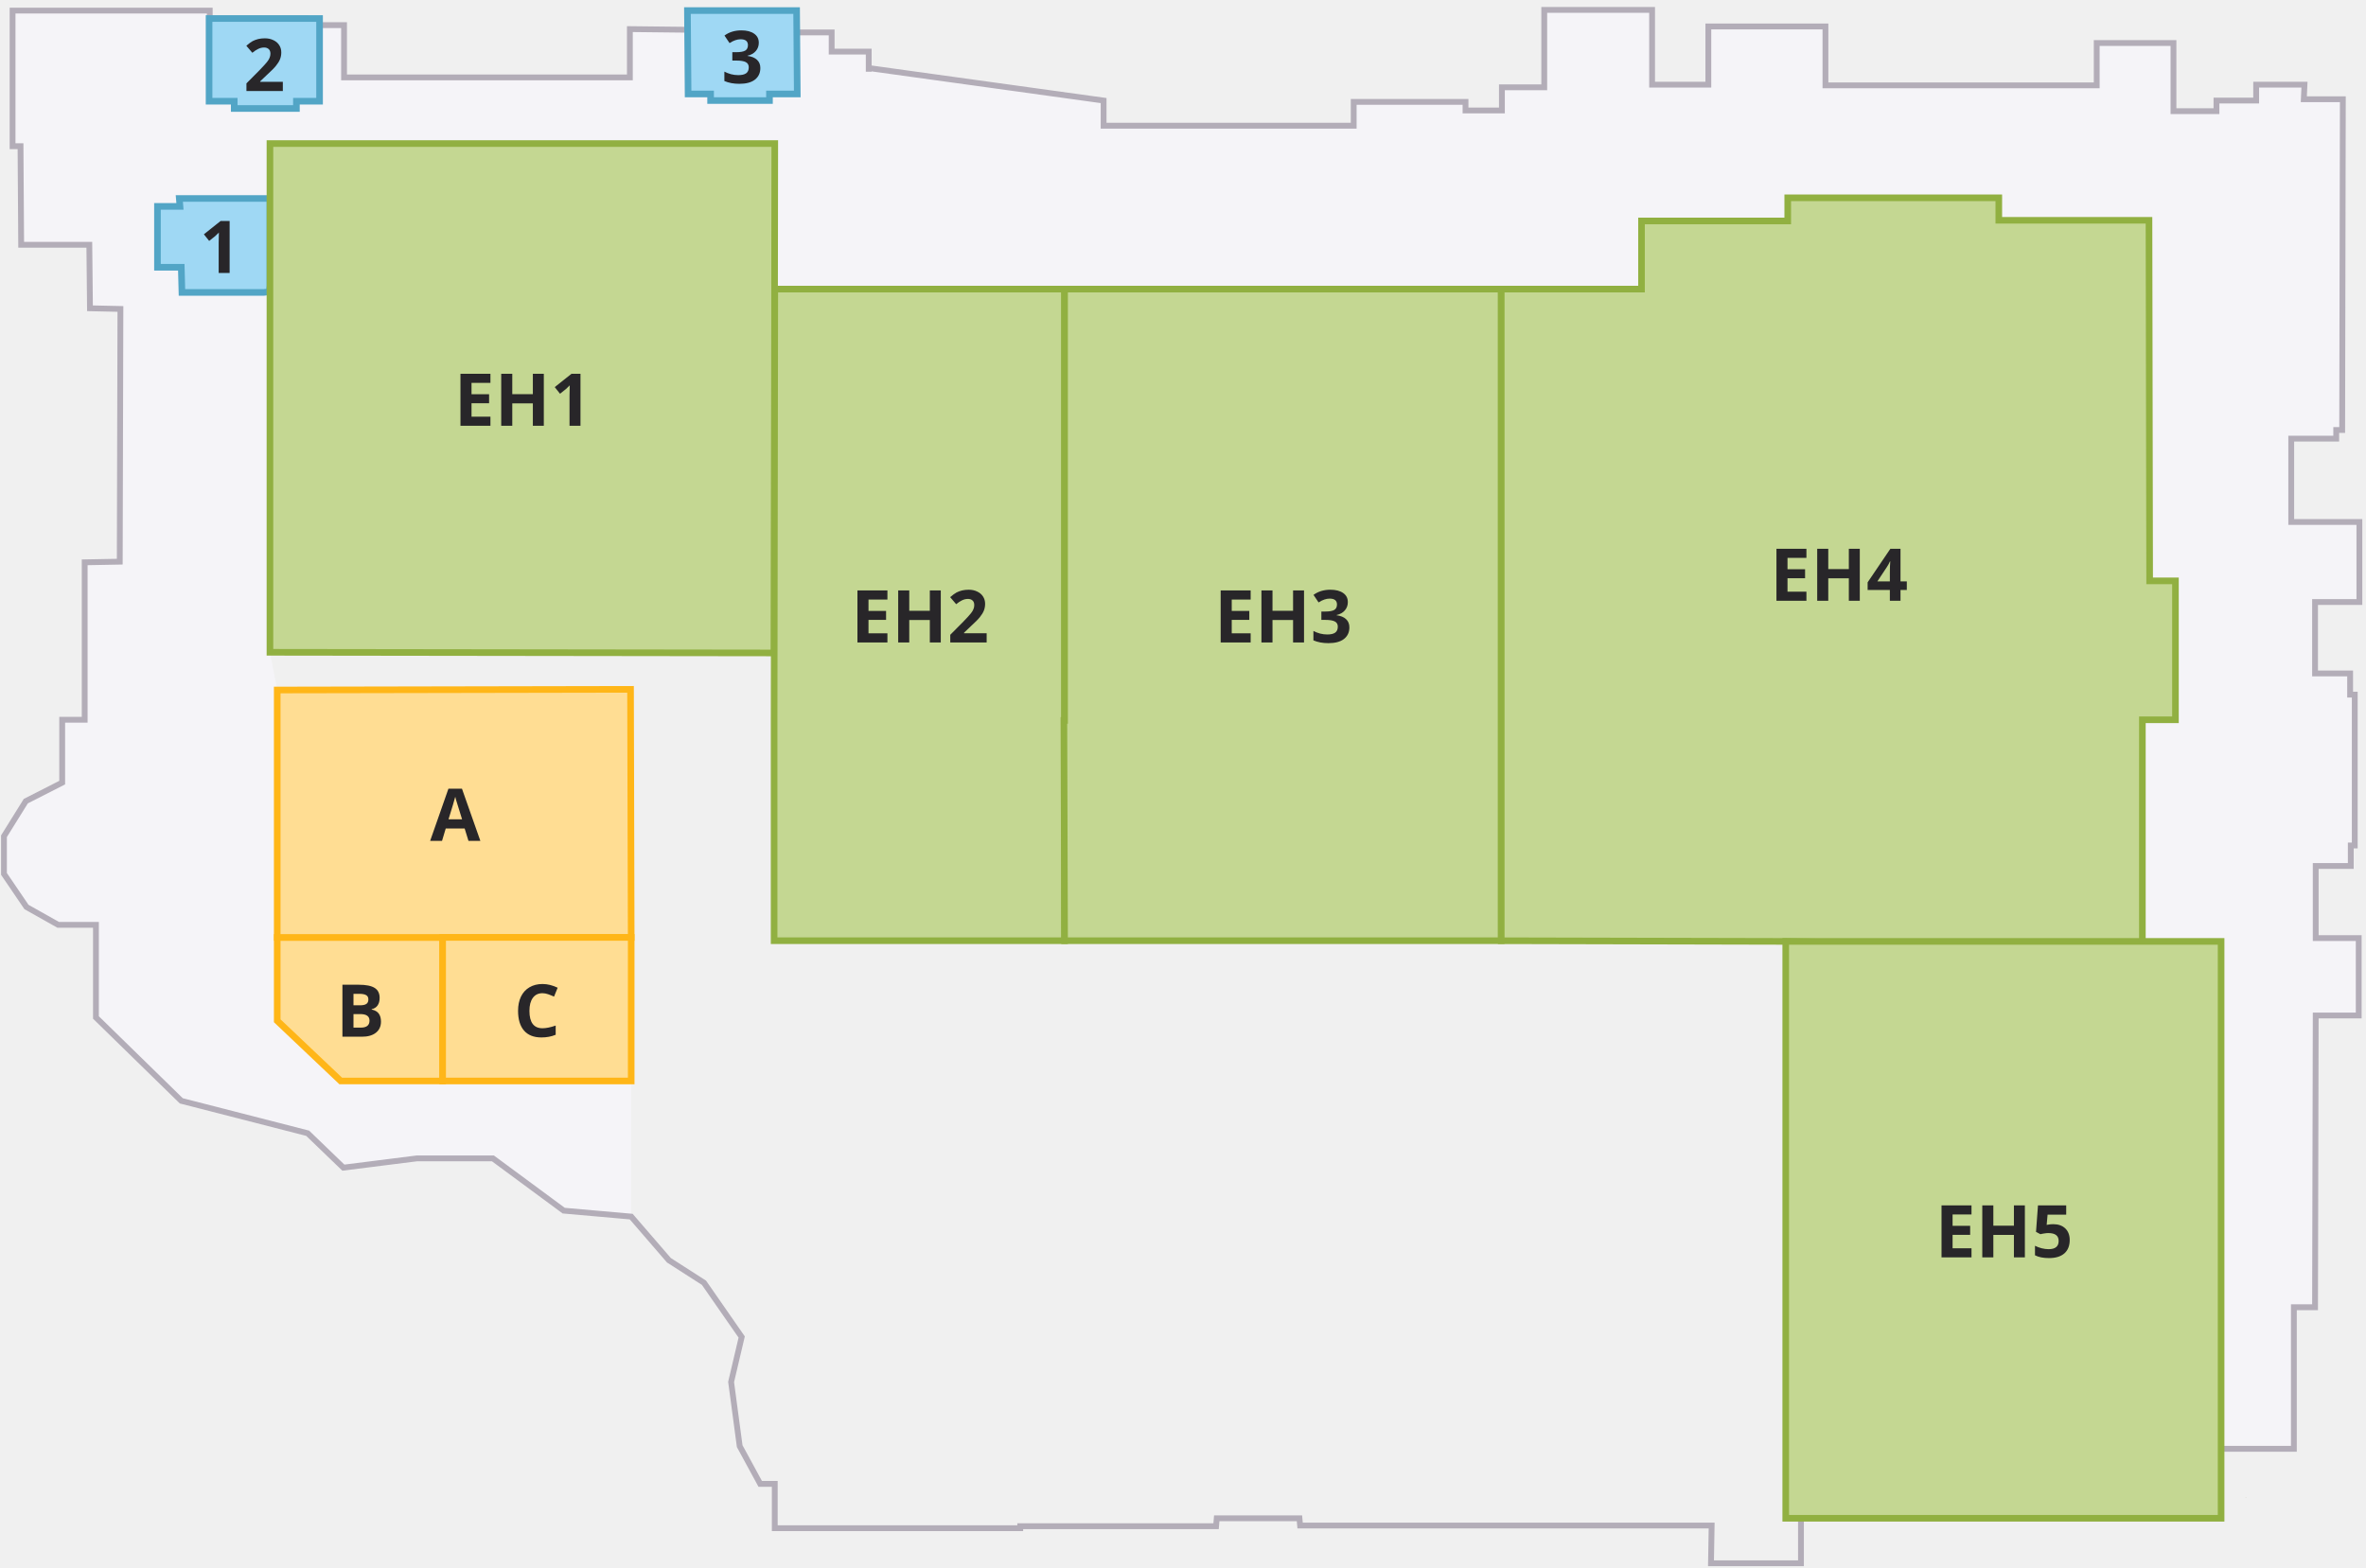
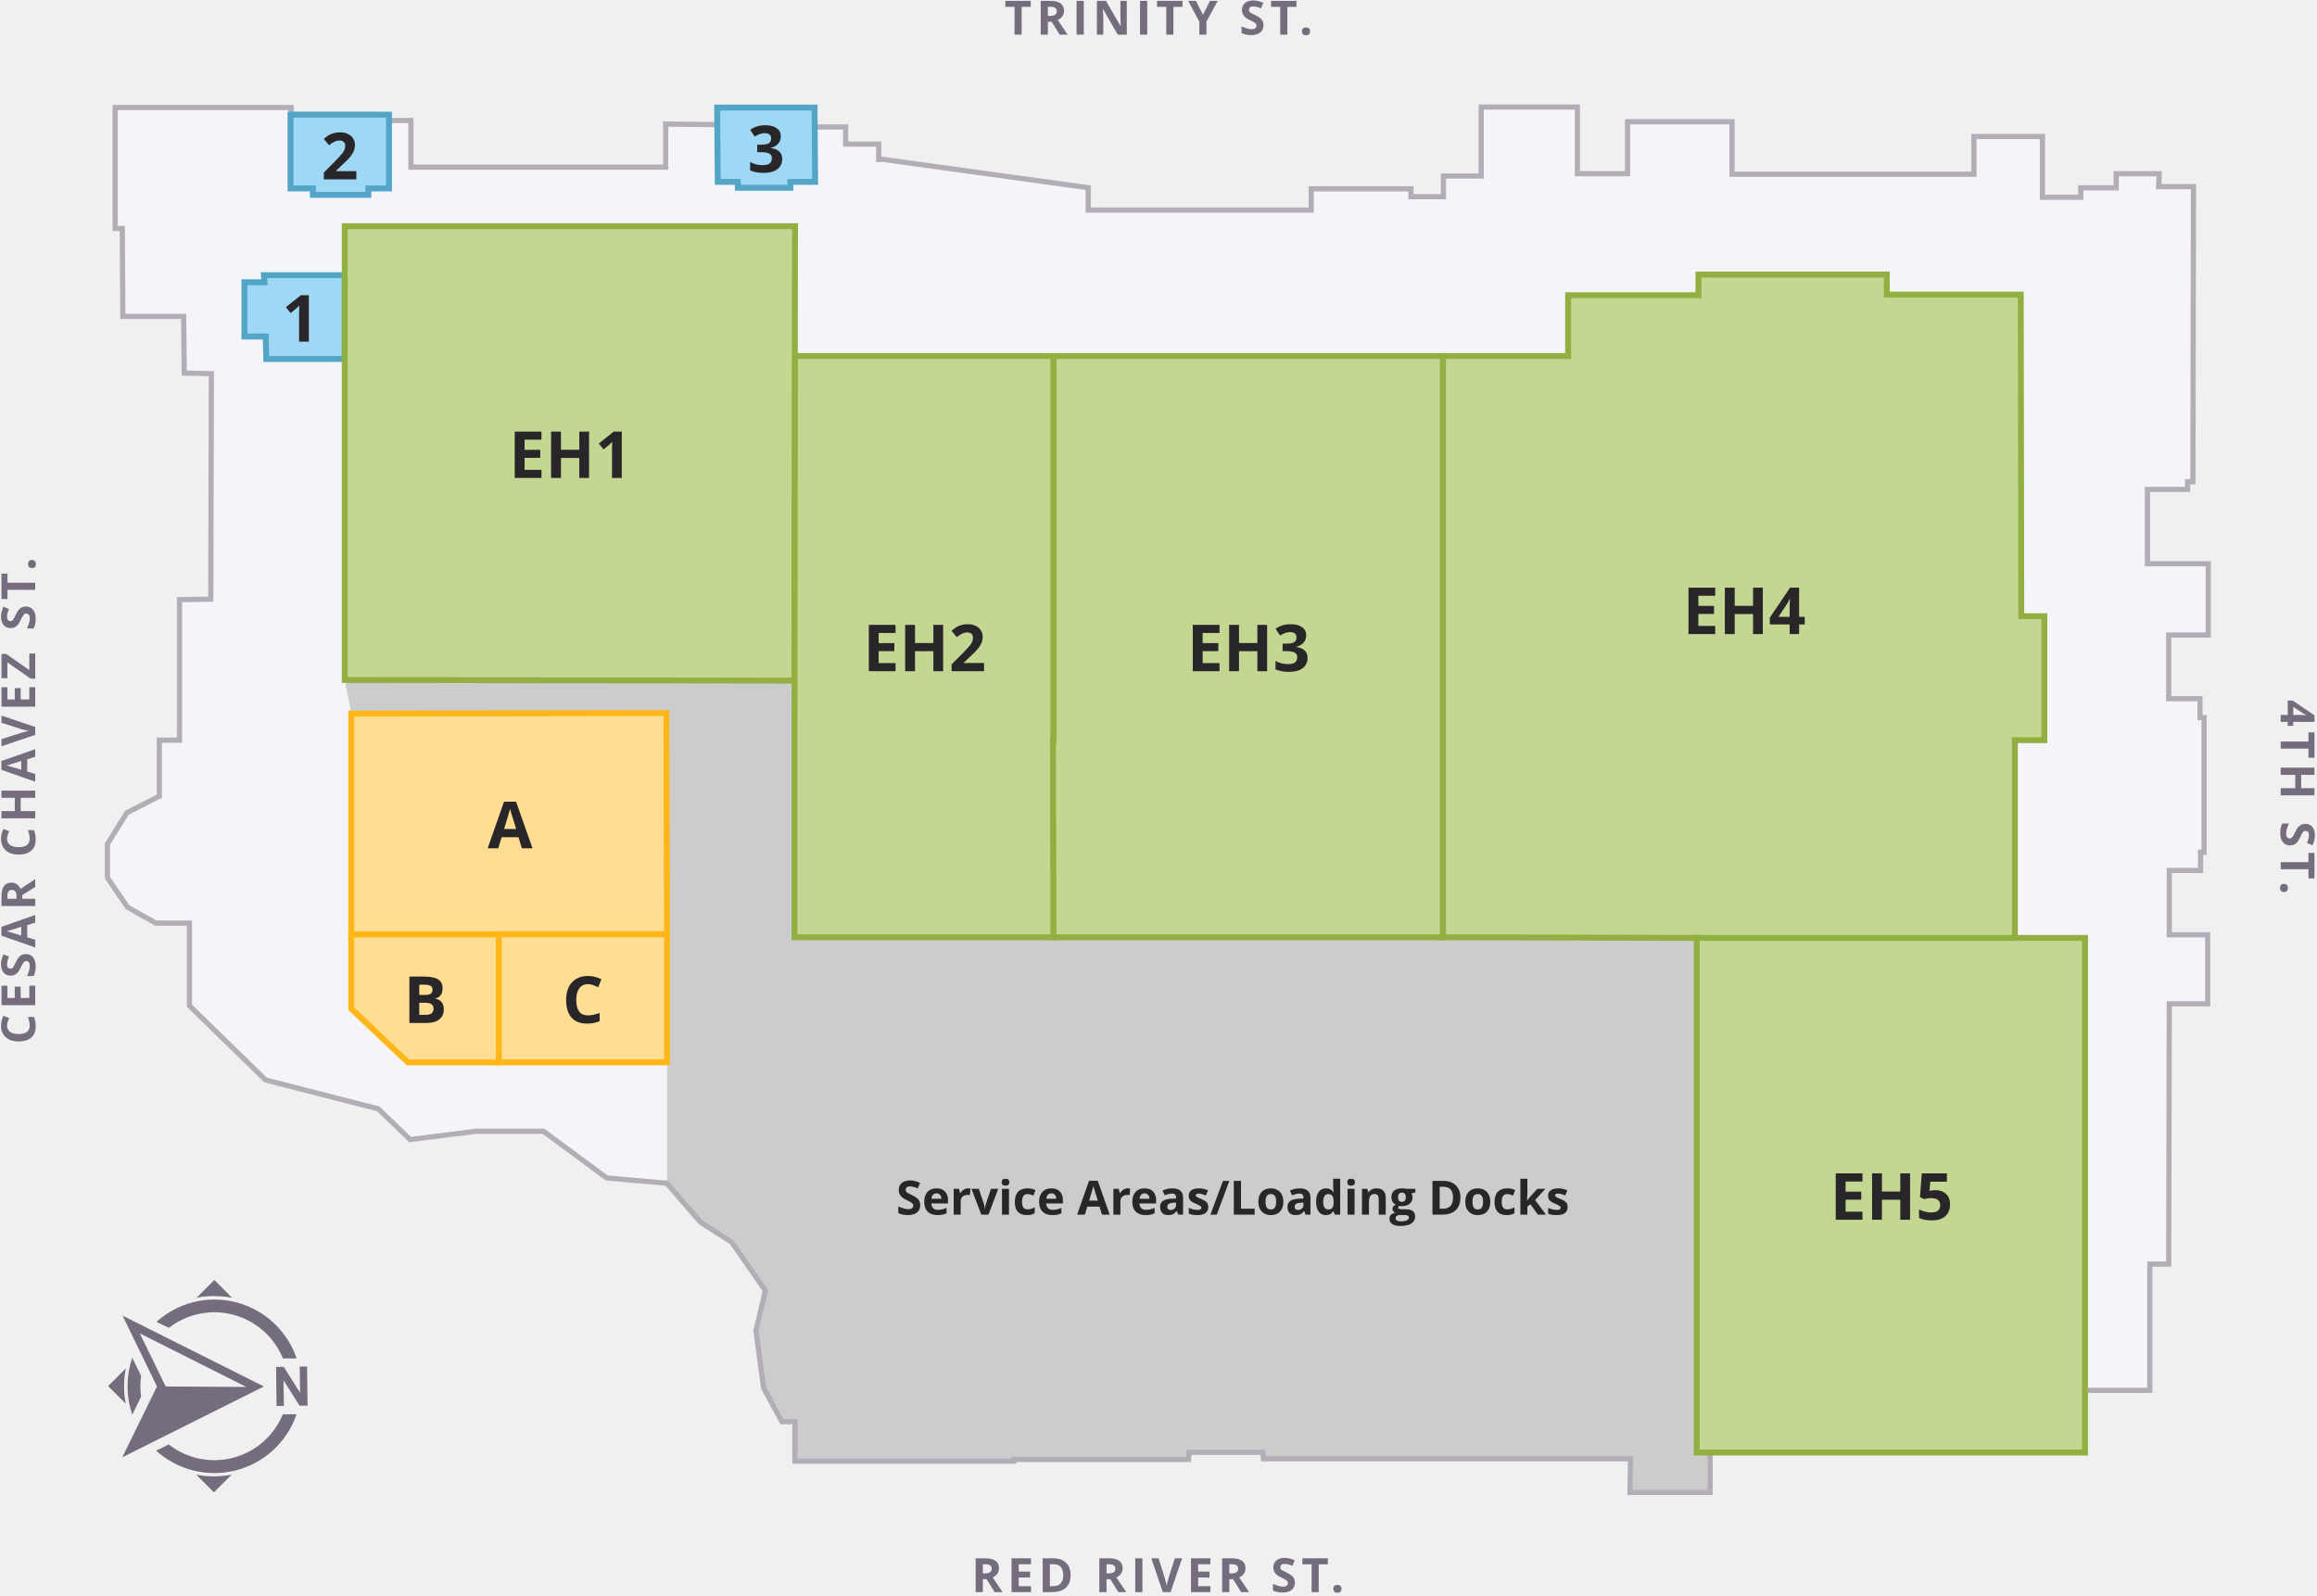
- <svg xmlns="http://www.w3.org/2000/svg" id="Level_1" data-name="Level 1" viewBox="0 0 357.6 237">
+ <svg xmlns="http://www.w3.org/2000/svg" id="Level_1" data-name="Level 1" viewBox="0 0 392.63 270.38">
  <defs>
-     <style>.cls-1{fill:#f5f4f8;}.cls-2,.cls-3,.cls-4,.cls-5{fill:none;}.cls-2{stroke:#000;stroke-width:0.22px;}.cls-2,.cls-5,.cls-8{stroke-miterlimit:3.86;}.cls-3{stroke:#fff;stroke-width:0.84px;stroke-dasharray:0.84 0.84;}.cls-4{stroke:#7e702d;stroke-linecap:round;stroke-linejoin:round;stroke-width:0.02px;}.cls-5{stroke:#b3adb8;stroke-linecap:square;stroke-width:0.88px;}.cls-6{fill:#9fd8f4;stroke:#52a5c6;}.cls-6,.cls-7{stroke-miterlimit:10;}.cls-7{fill:#c4d792;stroke:#91b041;}.cls-8{fill:#ffdd93;stroke:#ffb618;}.cls-9{isolation:isolate;font-size:11px;fill:#282629;font-family:OpenSans-Semibold, Open Sans;font-weight:700;}</style>
+     <style>.cls-1{fill:#ccc;}.cls-2{fill:#f5f4f8;}.cls-3,.cls-4,.cls-5,.cls-6{fill:none;}.cls-3{stroke:#000;stroke-width:0.22px;}.cls-3,.cls-6,.cls-9{stroke-miterlimit:3.86;}.cls-4{stroke:#fff;stroke-width:0.84px;stroke-dasharray:0.84 0.84;}.cls-5{stroke:#7e702d;stroke-linecap:round;stroke-linejoin:round;stroke-width:0.02px;}.cls-6{stroke:#b3adb8;stroke-linecap:square;stroke-width:0.88px;}.cls-7{fill:#9fd8f4;stroke:#52a5c6;}.cls-7,.cls-8{stroke-miterlimit:10;}.cls-8{fill:#c4d792;stroke:#91b041;}.cls-9{fill:#ffdd93;stroke:#ffb618;}.cls-10,.cls-11,.cls-12{isolation:isolate;font-family:OpenSans-Semibold, Open Sans;font-weight:700;}.cls-10{font-size:11px;}.cls-10,.cls-11{fill:#282629;}.cls-11,.cls-12{font-size:8px;}.cls-12,.cls-13{fill:#756c7d;}.cls-12{letter-spacing:0.1em;}</style>
  </defs>
-   <polygon class="cls-1" points="31.6 3.2 31.6 1.7 27.9 1.7 24.2 1.7 20.5 1.7 16.8 1.7 13.1 1.7 9.4 1.7 5.7 1.7 2 1.7 2 4.2 2 6.7 2 9.2 2 11.7 2 14.2 2 16.7 2 19.2 2 21.7 3.6 21.7 3.2 36.7 13.5 37 13.6 46.6 18.2 46.7 18.1 85.3 13.1 85.3 13.1 88.3 13.1 91.2 13.1 94.2 13.1 97.1 13.1 100.1 13.1 103 13.1 106 13.1 108.9 12.6 108.9 12.2 108.9 11.7 108.9 11.3 108.9 10.9 109 10.4 109 10 109 9.6 109 9.5 110.2 9.5 111.4 9.5 112.5 9.5 113.7 9.5 114.9 9.5 116.1 9.5 117.3 9.5 118.5 8.8 118.8 8.1 119.2 7.5 119.5 6.8 119.9 6.2 120.2 5.5 120.6 4.8 120.9 4.2 121.3 3.8 121.9 3.3 122.5 2.9 123.2 2.5 123.8 2 124.4 1.6 125.1 1.2 125.7 0.7 126.3 0.7 127 0.7 127.8 0.8 128.5 0.8 129.2 0.8 129.9 0.8 130.6 0.8 131.3 0.8 132.1 1.2 132.7 1.6 133.3 2.1 133.9 2.5 134.5 2.9 135.1 3.4 135.7 3.8 136.3 4.2 136.9 4.8 137.2 5.4 137.6 6 137.9 6.6 138.2 7.2 138.5 7.8 138.8 8.4 139.2 9 139.5 9.7 139.5 10.4 139.5 11.1 139.5 11.8 139.5 12.5 139.5 13.3 139.5 14 139.5 14.7 139.5 14.7 141.3 14.7 143 14.7 144.8 14.7 146.6 14.7 148.4 14.8 150.1 14.8 151.9 14.8 153.7 16.4 155.3 17.9 156.8 19.5 158.4 21.1 159.9 22.7 161.5 24.3 163.1 25.9 164.6 27.4 166.2 29.8 166.8 32.2 167.4 34.6 168 37 168.7 39.4 169.3 41.8 169.9 44.2 170.5 46.6 171.1 47.3 171.8 48 172.4 48.6 173.1 49.3 173.7 50 174.4 50.6 175 51.3 175.6 52 176.3 53.3 176.1 54.7 175.9 56 175.8 57.4 175.6 58.8 175.4 60.1 175.3 61.5 175.1 62.8 174.9 64.3 174.9 65.8 174.9 67.2 174.9 68.7 174.9 70.2 174.9 71.6 174.9 73.1 174.9 74.6 174.9 75.9 175.9 77.3 176.9 78.6 177.9 80 178.9 81.3 179.9 82.6 180.9 84 181.9 85.3 182.9 95.4 183.9 95.4 163.5 51.6 163.4 41.9 154.3 41.9 104.3 40.8 98.6 40.8 87.6 40.8 21.7 117.2 21.7 117.2 43.8 248.1 43.7 248.1 33.4 270.2 33.4 270.3 30.1 301.9 29.9 302.1 33.3 324.8 33.3 324.9 87.8 328.4 88 328.5 108.7 323.8 108.8 324.1 143.4 335.6 143.4 335.8 156.9 335.8 166.5 335.8 176.1 335.8 219 346.7 219 346.7 197.5 349.8 197.5 349.9 153.6 356.5 153.3 356.5 141.8 349.9 141.8 349.9 130.8 355.2 130.8 355.2 127.7 355.8 127.7 355.6 105.1 355 105 355 102 350.1 101.6 350.1 91.2 356.4 91 356.3 79 346.1 79 346.3 66.2 347.1 66.2 348 66.2 348.8 66.2 349.7 66.2 350.5 66.2 351.4 66.2 352.2 66.2 353.1 66.2 353.1 66 353.1 65.8 353.1 65.7 353.1 65.5 353.1 65.4 353.1 65.2 353.1 65.1 353.1 64.9 353.2 64.9 353.3 64.9 353.4 64.9 353.5 64.9 353.6 64.9 353.7 64.9 353.8 64.9 353.9 64.9 353.9 58.7 353.9 52.4 353.9 46.2 353.9 40 353.9 33.7 353.9 27.5 353.9 21.2 353.9 15 347.9 15 348.3 12.8 341 12.8 341.2 15.3 335.5 15.3 335.1 16.8 328.4 16.8 328.4 6.8 317.1 6.6 317.1 12.8 275.8 12.9 275.8 4 258.1 4 258.2 12.9 249.5 12.9 249.6 1.5 233.3 1.5 233.4 13.3 226.9 13.3 226.9 16.8 221.5 16.8 221.4 15.4 204.5 15.4 204.5 19 166.7 19 166.4 15.2 157.2 13.9 153.5 13.4 149.8 12.9 146.1 12.4 142.4 11.9 138.7 11.4 135 10.9 131.4 10.4 131.4 8.1 125.5 7.8 125.6 5 120.5 5.4 103.5 4.6 95.2 4.6 95.1 11.7 52.2 11.7 52 3.9 31.6 3.2" />
-   <rect class="cls-1" x="27.1" y="40.8" width="3.2" height="3.1" />
-   <polygon class="cls-2" points="103.9 1.6 120.4 1.6 120.5 14.2 116.3 14.2 116.3 15.2 107.4 15.2 107.4 14.2 104 14.2 103.9 1.6" />
-   <polygon class="cls-2" points="31.7 2.8 46.2 2.8 46.2 13.7 43.2 13.7 43.2 14.7 35 14.7 35 13.7 31.7 13.7 31.7 2.8" />
-   <line class="cls-3" x1="117.1" y1="44" x2="117.1" y2="97.8" />
-   <line class="cls-4" x1="317.1" y1="6.6" x2="328.1" y2="6.6" />
-   <path class="cls-5" d="M52,11.7V3.8H46.2v-1H31.7V1.6H1.9V22.1H3.1L3.2,37H13.5l.1,9.6,4.6.1-.1,38.2-5.3.1v23.8H9.4v9.5l-5.5,2.8L.6,126.4v5.7l3.4,5,4.8,2.7h5.7v14l12.9,12.6,19.1,4.9,5.4,5.2L63,175.1H74.5L85.2,183l10.2.9,5.7,6.6,5.3,3.4,5.7,8.2-1.6,6.8,1.3,9.7,3.1,5.7h2.2V231h37.1v-.3h29.6l.1-1.2h12.5l.1,1.1h62.2l-.1,5.7h13.6v-17l63.6-.3h10.9V197.6h3.2l.1-44.1h6.5V141.8H350V130.9h5.3v-3.1h.6V105h-.7v-3.2h-5.3V91h6.7V78.9H346.3V66.3h6.8V65h.9l.1-50h-5.9l.1-2.2H341v2.4h-6v1.6h-6.5V6.5H316.9v6.4h-41V4H258.2v8.8h-8.5V1.5H233.4V13.2H227v3.5h-5.5V15.4H204.6V19H166.8V15.2l-35.4-4.9m-.1.1V7.8h-5.6m0,0V4.9h-5.6l.1-3-16-.2V4.5l-9-.1v7.3H52" />
-   <polygon class="cls-4" points="339.4 226.3 339.5 226.3 339.5 226.3 339.4 226.3" />
-   <polygon id="clickable-Meeting_Room_2" data-name="clickable-Meeting Room 2" class="cls-6" points="31.6 2.8 48.3 2.8 48.3 15.3 44.8 15.3 44.8 16.4 35.4 16.4 35.4 15.3 31.6 15.3 31.6 2.8" />
-   <polygon id="clickable-Meeting_Room_1" data-name="clickable-Meeting Room 1" class="cls-6" points="23.8 31.2 27.2 31.2 27.1 30 39.9 30 40.8 30 40.8 31.3 40.8 43.2 40.7 44.1 39.9 44.2 27.5 44.2 27.4 40.4 23.8 40.4 23.8 31.2" />
-   <polygon id="clickable-Meeting_Room_3" data-name="clickable-Meeting Room 3" class="cls-6" points="103.9 1.6 120.4 1.6 120.5 14.2 116.3 14.2 116.3 15.2 107.4 15.2 107.4 14.2 104 14.2 103.9 1.6" />
-   <polygon id="clickable-Exhibit_Hall_1" data-name="clickable-Exhibit Hall 1" class="cls-7" points="117.1 21.7 40.8 21.7 40.8 98.6 117 98.7 117.1 21.7" />
-   <polygon id="clickable-Exhibit_Hall_2" data-name="clickable-Exhibit Hall 2" class="cls-7" points="117.1 43.7 117 108.9 117 108.9 117 142.2 160.9 142.2 160.9 43.7 160.9 43.7 117.1 43.7" />
-   <polygon id="clickable-Exhibit_Hall_3" data-name="clickable-Exhibit Hall 3" class="cls-7" points="160.9 43.7 160.9 108.9 160.8 108.9 160.9 142.2 226.9 142.2 226.9 43.7 160.9 43.7" />
-   <polygon id="clickable-Exhibit_Hall_4" data-name="clickable-Exhibit Hall 4" class="cls-7" points="269.9 142.3 226.9 142.2 226.9 43.7 248.1 43.7 248.1 33.4 270.2 33.4 270.2 29.9 302.1 29.9 302.1 33.3 324.8 33.3 324.9 87.8 328.8 87.8 328.8 108.8 323.8 108.8 323.8 143.4 269.9 142.3" />
-   <rect id="clickable-Exhibit_Hall_5" data-name="clickable-Exhibit Hall 5" class="cls-7" x="269.9" y="142.3" width="65.8" height="87.2" />
-   <polygon id="clickable-Ballroom_B" data-name="clickable-Ballroom B" class="cls-8" points="66.9 163.4 51.5 163.4 41.9 154.3 41.9 141.7 66.9 141.7 66.9 163.4" />
-   <polygon id="clickable-Ballroom_A" data-name="clickable-Ballroom A" class="cls-8" points="95.4 141.7 41.9 141.7 41.9 104.3 95.3 104.2 95.4 141.7" />
-   <rect id="clickable-Ballroom_C" data-name="clickable-Ballroom C" class="cls-8" x="66.9" y="141.7" width="28.5" height="21.7" />
-   <text class="cls-9" transform="translate(68.61 64.36)">EH1</text>
-   <text class="cls-9" transform="translate(30.16 41.26)">1</text>
-   <text class="cls-9" transform="translate(36.81 13.76)">2</text>
-   <text class="cls-9" transform="translate(109.06 12.56)">3</text>
-   <text class="cls-9" transform="translate(65.01 127.11)">A</text>
-   <text class="cls-9" transform="translate(50.77 156.71)">B</text>
-   <text class="cls-9" transform="translate(77.66 156.71)">C</text>
-   <text class="cls-9" transform="translate(128.61 97.11)">EH2</text>
-   <text class="cls-9" transform="translate(183.51 97.11)">EH3</text>
-   <text class="cls-9" transform="translate(267.51 90.81)">EH4</text>
-   <text class="cls-9" transform="translate(292.46 190.06)">EH5</text>
+   <path class="cls-1" d="M35.77,85.29l0,16.23-5.3.1v23.8H27v9.5l-5.5,2.8-3.3,5.3v5.7l3.4,5,4.8,2.7h5.7v14L45,183l19.1,4.9,5.4,5.2,11.1-1.4h11.5l10.7,7.9,10.2.9,5.7,6.6,5.3,3.4,5.7,8.2-1.6,6.8,1.3,9.7,3.1,5.7h2.2v6.7h37.1v-.3h29.6l.1-1.2H214l.1,1.1h62.2l-.1,5.7h13.6V112L35.77,85.29" />
+   <polygon class="cls-2" points="49.23 19.82 49.23 18.32 45.52 18.32 41.83 18.32 38.13 18.32 34.42 18.32 30.73 18.32 27.02 18.32 23.32 18.32 19.63 18.32 19.63 20.82 19.63 23.32 19.63 25.82 19.63 28.32 19.63 30.82 19.63 33.33 19.63 35.83 19.63 38.33 21.23 38.33 20.82 53.33 31.13 53.63 31.23 63.23 35.83 63.33 35.73 101.92 30.73 101.92 30.73 104.92 30.73 107.83 30.73 110.83 30.73 113.72 30.73 116.72 30.73 119.63 30.73 122.63 30.73 125.53 30.23 125.53 29.82 125.53 29.32 125.53 28.93 125.53 28.52 125.63 28.02 125.63 27.63 125.63 27.23 125.63 27.13 126.83 27.13 128.03 27.13 129.13 27.13 130.32 27.13 131.53 27.13 132.72 27.13 133.93 27.13 135.13 26.43 135.43 25.73 135.82 25.13 136.13 24.43 136.53 23.82 136.82 23.13 137.22 22.43 137.53 21.82 137.93 21.43 138.53 20.93 139.13 20.52 139.82 20.13 140.43 19.63 141.03 19.23 141.72 18.82 142.32 18.32 142.93 18.32 143.63 18.32 144.43 18.43 145.13 18.43 145.82 18.43 146.53 18.43 147.22 18.43 147.93 18.43 148.72 18.82 149.32 19.23 149.93 19.73 150.53 20.13 151.13 20.52 151.72 21.02 152.32 21.43 152.93 21.82 153.53 22.43 153.82 23.02 154.22 23.63 154.53 24.23 154.82 24.82 155.13 25.43 155.43 26.02 155.82 26.63 156.13 27.32 156.13 28.02 156.13 28.73 156.13 29.43 156.13 30.13 156.13 30.93 156.13 31.63 156.13 32.33 156.13 32.33 157.93 32.33 159.63 32.33 161.43 32.33 163.22 32.33 165.03 32.42 166.72 32.42 168.53 32.42 170.32 34.02 171.93 35.52 173.43 37.13 175.03 38.73 176.53 40.33 178.13 41.92 179.72 43.52 181.22 45.02 182.82 47.42 183.43 49.83 184.03 52.23 184.63 54.63 185.32 57.02 185.93 59.42 186.53 61.83 187.13 64.22 187.72 64.92 188.43 65.63 189.03 66.22 189.72 66.92 190.32 67.63 191.03 68.22 191.63 68.92 192.22 69.63 192.93 70.92 192.72 72.33 192.53 73.63 192.43 75.03 192.22 76.42 192.03 77.72 191.93 79.13 191.72 80.42 191.53 81.92 191.53 83.42 191.53 84.83 191.53 86.33 191.53 87.83 191.53 89.22 191.53 90.72 191.53 92.22 191.53 93.53 192.53 94.92 193.53 96.22 194.53 97.63 195.53 98.92 196.53 100.22 197.53 101.63 198.53 102.92 199.53 113.03 200.53 113.03 180.13 69.22 180.03 59.52 170.93 59.52 120.92 58.42 115.22 58.42 104.22 58.42 38.33 134.82 38.33 134.82 60.42 265.73 60.33 265.73 50.02 287.82 50.02 287.93 46.73 319.52 46.52 319.73 49.92 342.43 49.92 342.52 104.42 346.02 104.63 346.13 125.33 341.43 125.42 341.73 160.03 353.23 160.03 353.43 173.53 353.43 183.13 353.43 192.72 353.43 235.63 364.32 235.63 364.32 214.13 367.43 214.13 367.52 170.22 374.13 169.93 374.13 158.43 367.52 158.43 367.52 147.43 372.82 147.43 372.82 144.32 373.43 144.32 373.23 121.72 372.63 121.63 372.63 118.63 367.73 118.22 367.73 107.83 374.02 107.63 373.93 95.63 363.73 95.63 363.93 82.83 364.73 82.83 365.63 82.83 366.43 82.83 367.32 82.83 368.13 82.83 369.02 82.83 369.82 82.83 370.73 82.83 370.73 82.63 370.73 82.42 370.73 82.33 370.73 82.13 370.73 82.03 370.73 81.83 370.73 81.72 370.73 81.53 370.82 81.53 370.93 81.53 371.02 81.53 371.13 81.53 371.23 81.53 371.32 81.53 371.43 81.53 371.52 81.53 371.52 75.33 371.52 69.03 371.52 62.83 371.52 56.63 371.52 50.33 371.52 44.13 371.52 37.83 371.52 31.63 365.52 31.63 365.93 29.43 358.63 29.43 358.82 31.93 353.13 31.93 352.73 33.42 346.02 33.42 346.02 23.43 334.73 23.23 334.73 29.43 293.43 29.52 293.43 20.63 275.73 20.63 275.82 29.52 267.13 29.52 267.23 18.13 250.93 18.13 251.03 29.93 244.53 29.93 244.53 33.42 239.13 33.42 239.03 32.02 222.13 32.02 222.13 35.63 184.32 35.63 184.03 31.82 174.82 30.52 171.13 30.02 167.43 29.52 163.72 29.02 160.03 28.52 156.32 28.02 152.63 27.52 149.03 27.02 149.03 24.73 143.13 24.43 143.22 21.63 138.13 22.02 121.13 21.23 112.83 21.23 112.72 28.32 69.83 28.32 69.63 20.52 49.23 19.82" />
+   <rect class="cls-2" x="44.73" y="57.42" width="3.2" height="3.1" />
+   <polygon class="cls-3" points="121.53 18.23 138.03 18.23 138.13 30.82 133.93 30.82 133.93 31.82 125.03 31.82 125.03 30.82 121.63 30.82 121.53 18.23" />
+   <polygon class="cls-3" points="49.33 19.43 63.83 19.43 63.83 30.32 60.83 30.32 60.83 31.32 52.63 31.32 52.63 30.32 49.33 30.32 49.33 19.43" />
+   <line class="cls-4" x1="134.72" y1="60.63" x2="134.72" y2="114.43" />
+   <line class="cls-5" x1="334.73" y1="23.22" x2="345.73" y2="23.22" />
+   <path class="cls-6" d="M69.63,28.32v-7.9h-5.8v-1H49.33v-1.2H19.52v20.5h1.2l.1,14.9h10.3l.1,9.6,4.6.1-.1,38.2-5.3.1v23.8H27v9.5l-5.5,2.8-3.3,5.3v5.7l3.4,5,4.8,2.7h5.7v14L45,183l19.1,4.9,5.4,5.2,11.1-1.4h11.5l10.7,7.9,10.2.9,5.7,6.6,5.3,3.4,5.7,8.2-1.6,6.8,1.3,9.7,3.1,5.7h2.2v6.7h37.1v-.3h29.6l.1-1.2H214l.1,1.1h62.2l-.1,5.7h13.6v-17l63.6-.3h10.9v-21.4h3.2l.1-44.1h6.5v-11.7h-6.5v-10.9h5.3v-3.1h.6v-22.8h-.7v-3.2h-5.3v-10.8h6.7V95.53h-10.3V82.93h6.8v-1.3h.9l.1-50h-5.9l.1-2.2h-7.3v2.4h-6v1.6h-6.5V23.13h-11.6v6.4h-41v-8.9h-17.7v8.8h-8.5V18.13H251v11.7h-6.4v3.5h-5.5V32h-16.9v3.6h-37.8v-3.8L149,26.92m-.1.1v-2.6h-5.6m0,0v-2.9h-5.6l.1-3-16-.2v2.8l-9-.1v7.3H69.63" />
+   <polygon class="cls-5" points="357.02 242.93 357.13 242.93 357.13 242.93 357.02 242.93" />
+   <polygon id="clickable-Meeting_Room_2" data-name="clickable-Meeting Room 2" class="cls-7" points="49.23 19.43 65.92 19.43 65.92 31.93 62.42 31.93 62.42 33.02 53.02 33.02 53.02 31.93 49.23 31.93 49.23 19.43" />
+   <polygon id="clickable-Meeting_Room_1" data-name="clickable-Meeting Room 1" class="cls-7" points="41.42 47.83 44.83 47.83 44.73 46.63 57.52 46.63 58.42 46.63 58.42 47.92 58.42 59.83 58.33 60.73 57.52 60.83 45.13 60.83 45.02 57.02 41.42 57.02 41.42 47.83" />
+   <polygon id="clickable-Meeting_Room_3" data-name="clickable-Meeting Room 3" class="cls-7" points="121.53 18.23 138.03 18.23 138.13 30.82 133.93 30.82 133.93 31.82 125.03 31.82 125.03 30.82 121.63 30.82 121.53 18.23" />
+   <polygon id="clickable-Exhibit_Hall_1" data-name="clickable-Exhibit Hall 1" class="cls-8" points="134.72 38.33 58.42 38.33 58.42 115.22 134.63 115.33 134.72 38.33" />
+   <polygon id="clickable-Exhibit_Hall_2" data-name="clickable-Exhibit Hall 2" class="cls-8" points="134.72 60.33 134.63 125.53 134.63 125.53 134.63 158.82 178.53 158.82 178.53 60.33 178.53 60.33 134.72 60.33" />
+   <polygon id="clickable-Exhibit_Hall_3" data-name="clickable-Exhibit Hall 3" class="cls-8" points="178.53 60.33 178.53 125.53 178.43 125.53 178.53 158.82 244.53 158.82 244.53 60.33 178.53 60.33" />
+   <polygon id="clickable-Exhibit_Hall_4" data-name="clickable-Exhibit Hall 4" class="cls-8" points="287.52 158.93 244.53 158.82 244.53 60.33 265.73 60.33 265.73 50.02 287.82 50.02 287.82 46.52 319.73 46.52 319.73 49.92 342.43 49.92 342.52 104.42 346.43 104.42 346.43 125.42 341.43 125.42 341.43 160.03 287.52 158.93" />
+   <rect id="clickable-Exhibit_Hall_5" data-name="clickable-Exhibit Hall 5" class="cls-8" x="287.52" y="158.93" width="65.8" height="87.2" />
+   <polygon id="clickable-Ballroom_B" data-name="clickable-Ballroom B" class="cls-9" points="84.53 180.03 69.13 180.03 59.52 170.93 59.52 158.32 84.53 158.32 84.53 180.03" />
+   <polygon id="clickable-Ballroom_A" data-name="clickable-Ballroom A" class="cls-9" points="113.03 158.32 59.52 158.32 59.52 120.92 112.92 120.83 113.03 158.32" />
+   <rect id="clickable-Ballroom_C" data-name="clickable-Ballroom C" class="cls-9" x="84.53" y="158.32" width="28.5" height="21.7" />
+   <text class="cls-10" transform="translate(86.24 80.99)">EH1</text>
+   <text class="cls-10" transform="translate(47.79 57.89)">1</text>
+   <text class="cls-10" transform="translate(54.44 30.39)">2</text>
+   <text class="cls-10" transform="translate(126.69 29.19)">3</text>
+   <text class="cls-10" transform="translate(82.64 143.74)">A</text>
+   <text class="cls-10" transform="translate(68.39 173.34)">B</text>
+   <text class="cls-10" transform="translate(95.29 173.34)">C</text>
+   <text class="cls-10" transform="translate(146.24 113.74)">EH2</text>
+   <text class="cls-10" transform="translate(201.14 113.74)">EH3</text>
+   <text class="cls-10" transform="translate(285.14 107.44)">EH4</text>
+   <text class="cls-10" transform="translate(310.09 206.69)">EH5</text>
+   <text class="cls-11" transform="translate(151.85 205.82)">Service Areas/Loading Docks</text>
+   <text class="cls-12" transform="translate(170.2 5.87)">TRINITY ST.</text>
+   <text class="cls-12" transform="translate(164.61 269.78)">RED RIVER ST.</text>
+   <text class="cls-12" transform="translate(386.48 118.57) rotate(90)">4TH ST.</text>
+   <text class="cls-12" transform="translate(5.97 176.94) rotate(-90)">CESAR CHAVEZ ST.</text>
+   <path class="cls-13" d="M36.36,220.21A14.66,14.66,0,0,0,26.51,224L28.63,225a12.54,12.54,0,0,1,19.31,5.19h2.33A14.72,14.72,0,0,0,36.36,220.21ZM23.91,236.65a12.68,12.68,0,0,1,0-3.51l-1.49-3.06a14.78,14.78,0,0,0,0,9.63Zm26.34,3H47.93a12.54,12.54,0,0,1-19.34,5.11l-2.13,1.06a14.72,14.72,0,0,0,23.79-6.16Zm-17,10.23a15.53,15.53,0,0,0,6,0l-3,3Zm3.07-30.27a15.42,15.42,0,0,0-3,.29l3-3,3,3A15.42,15.42,0,0,0,36.36,219.64Zm-15,18.26-3-3,3-3a15.53,15.53,0,0,0,0,6Z" />
+   <path class="cls-13" d="M44.72,234.94l-23.95-12,5.83,12-5.88,12Zm-16.64,0-4.39-9,18.05,9.08Z" />
+   <polygon class="cls-13" points="46.87 238.25 46.78 231.63 48.08 231.61 50.85 236 50.79 231.58 52.03 231.56 52.12 238.18 50.77 238.2 48.05 233.91 48.11 238.23 46.87 238.25" />
</svg>
